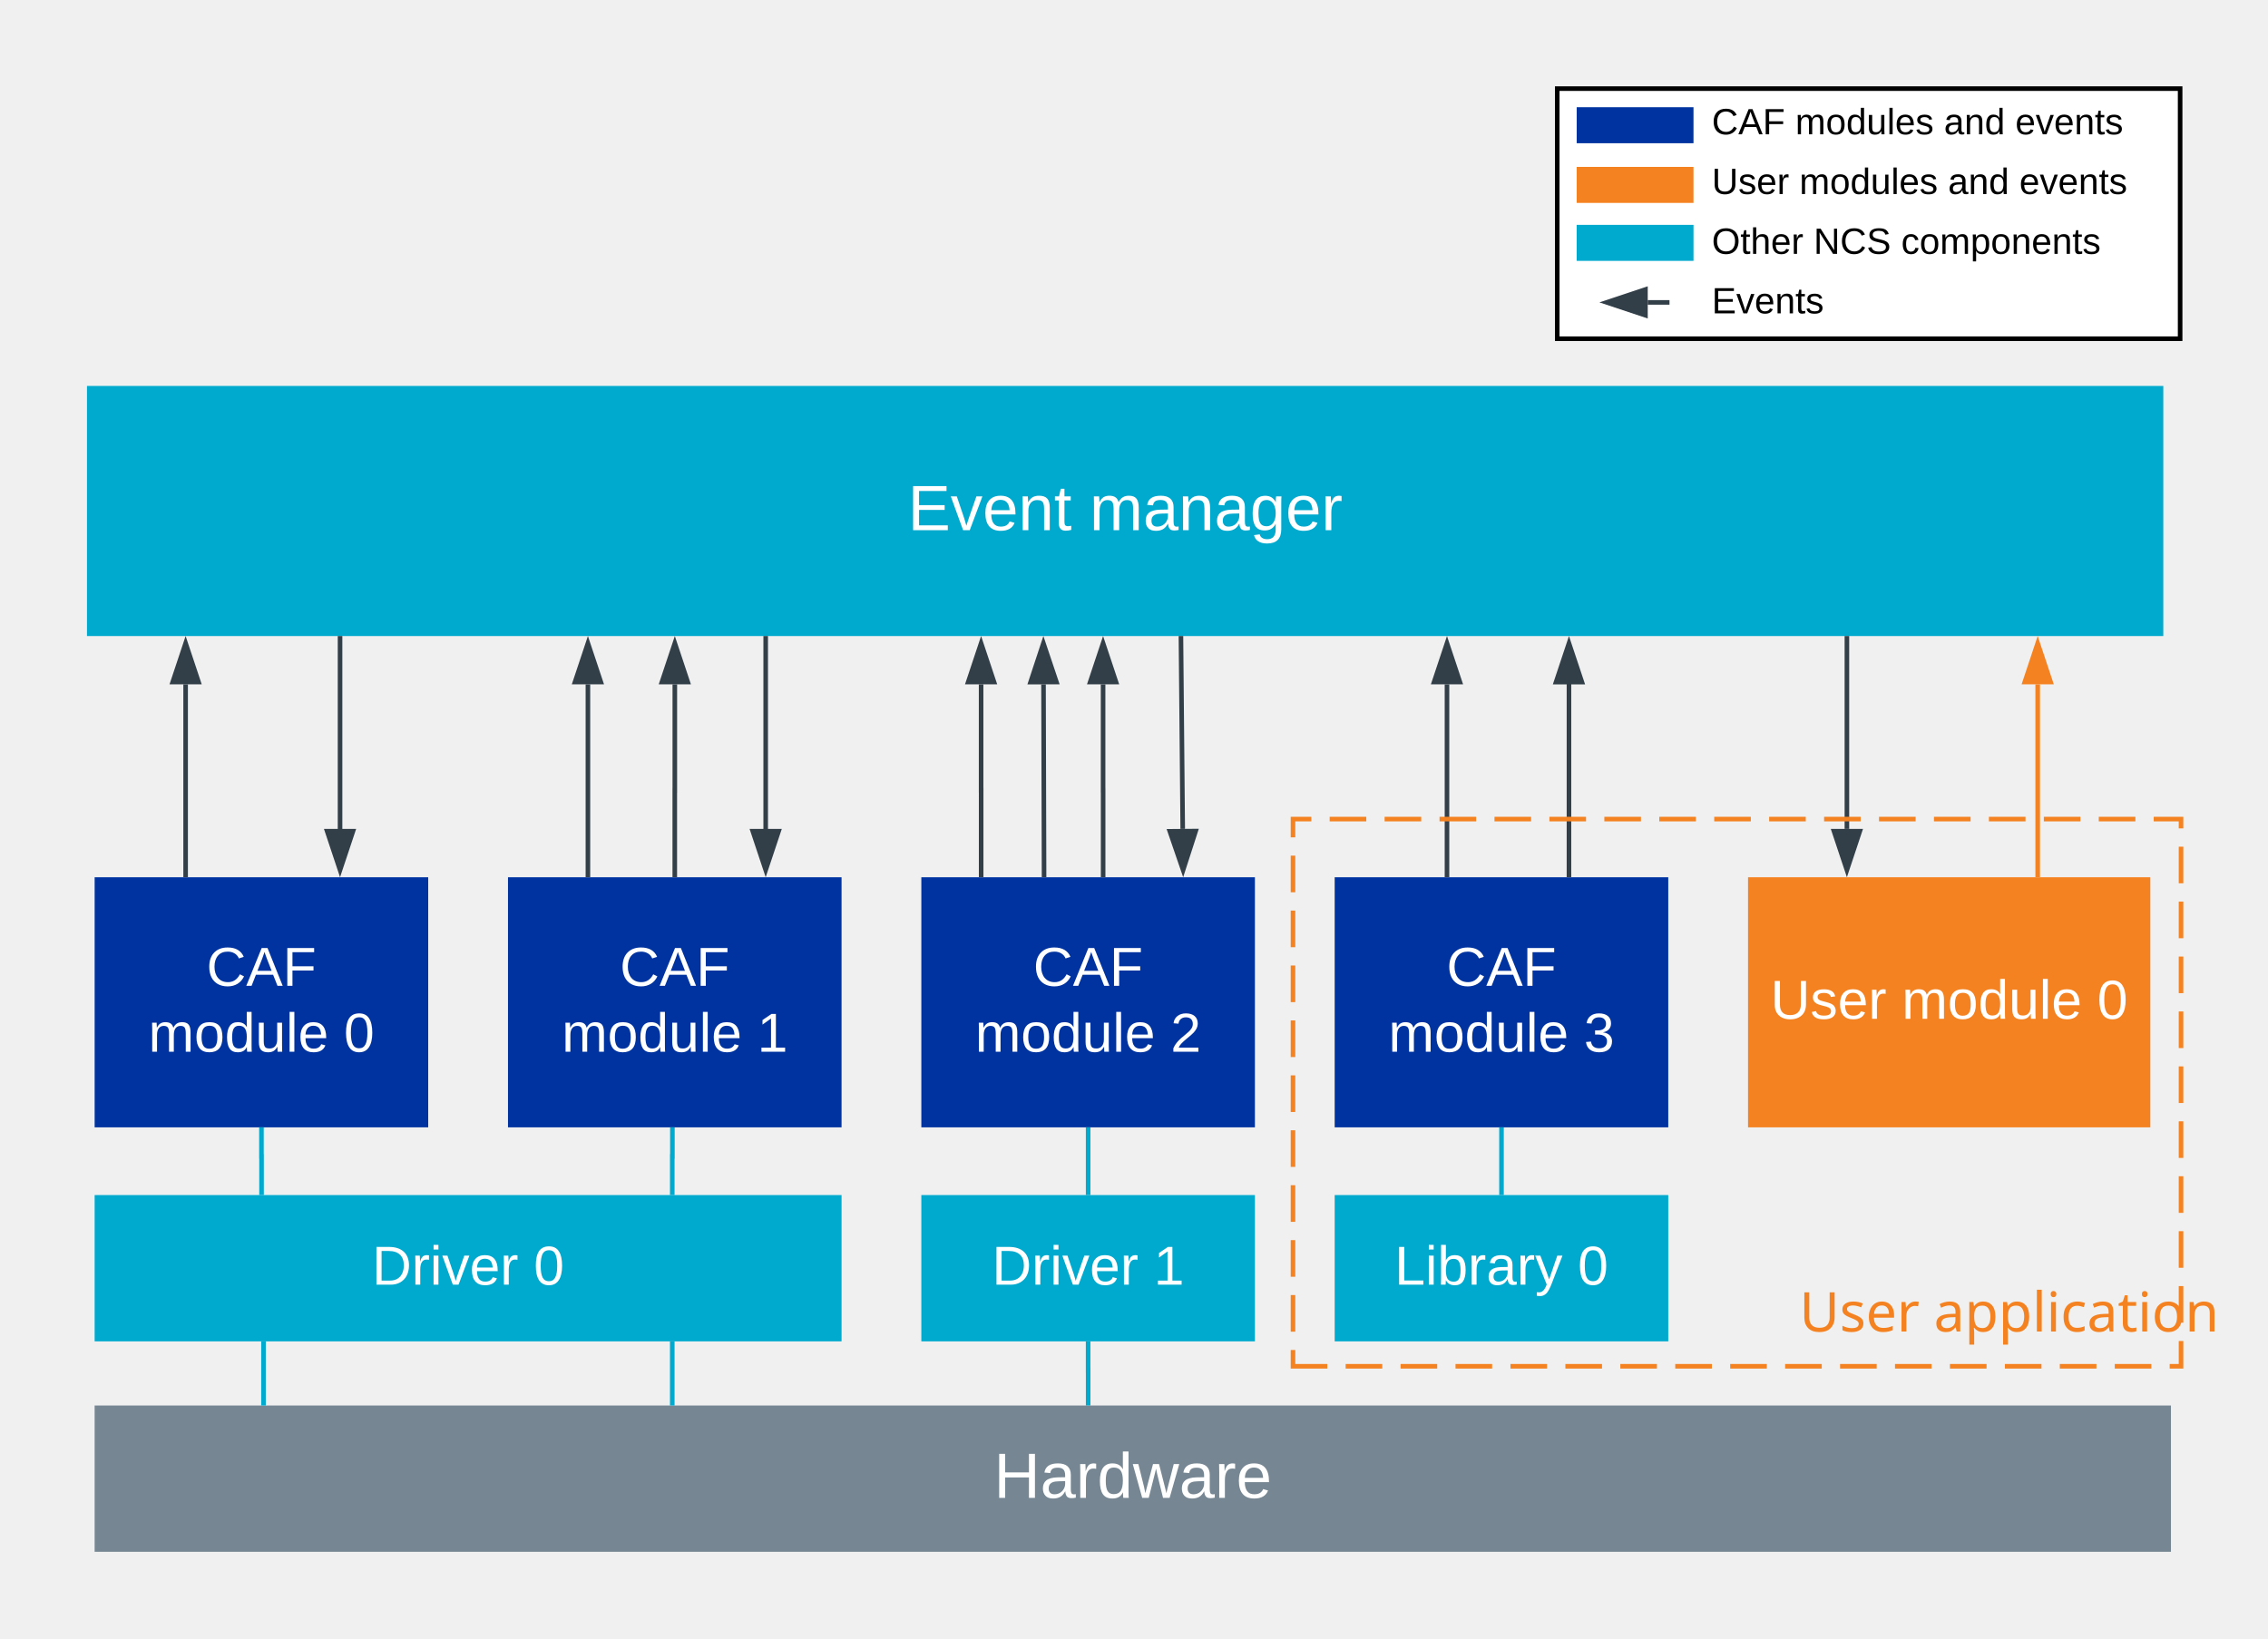
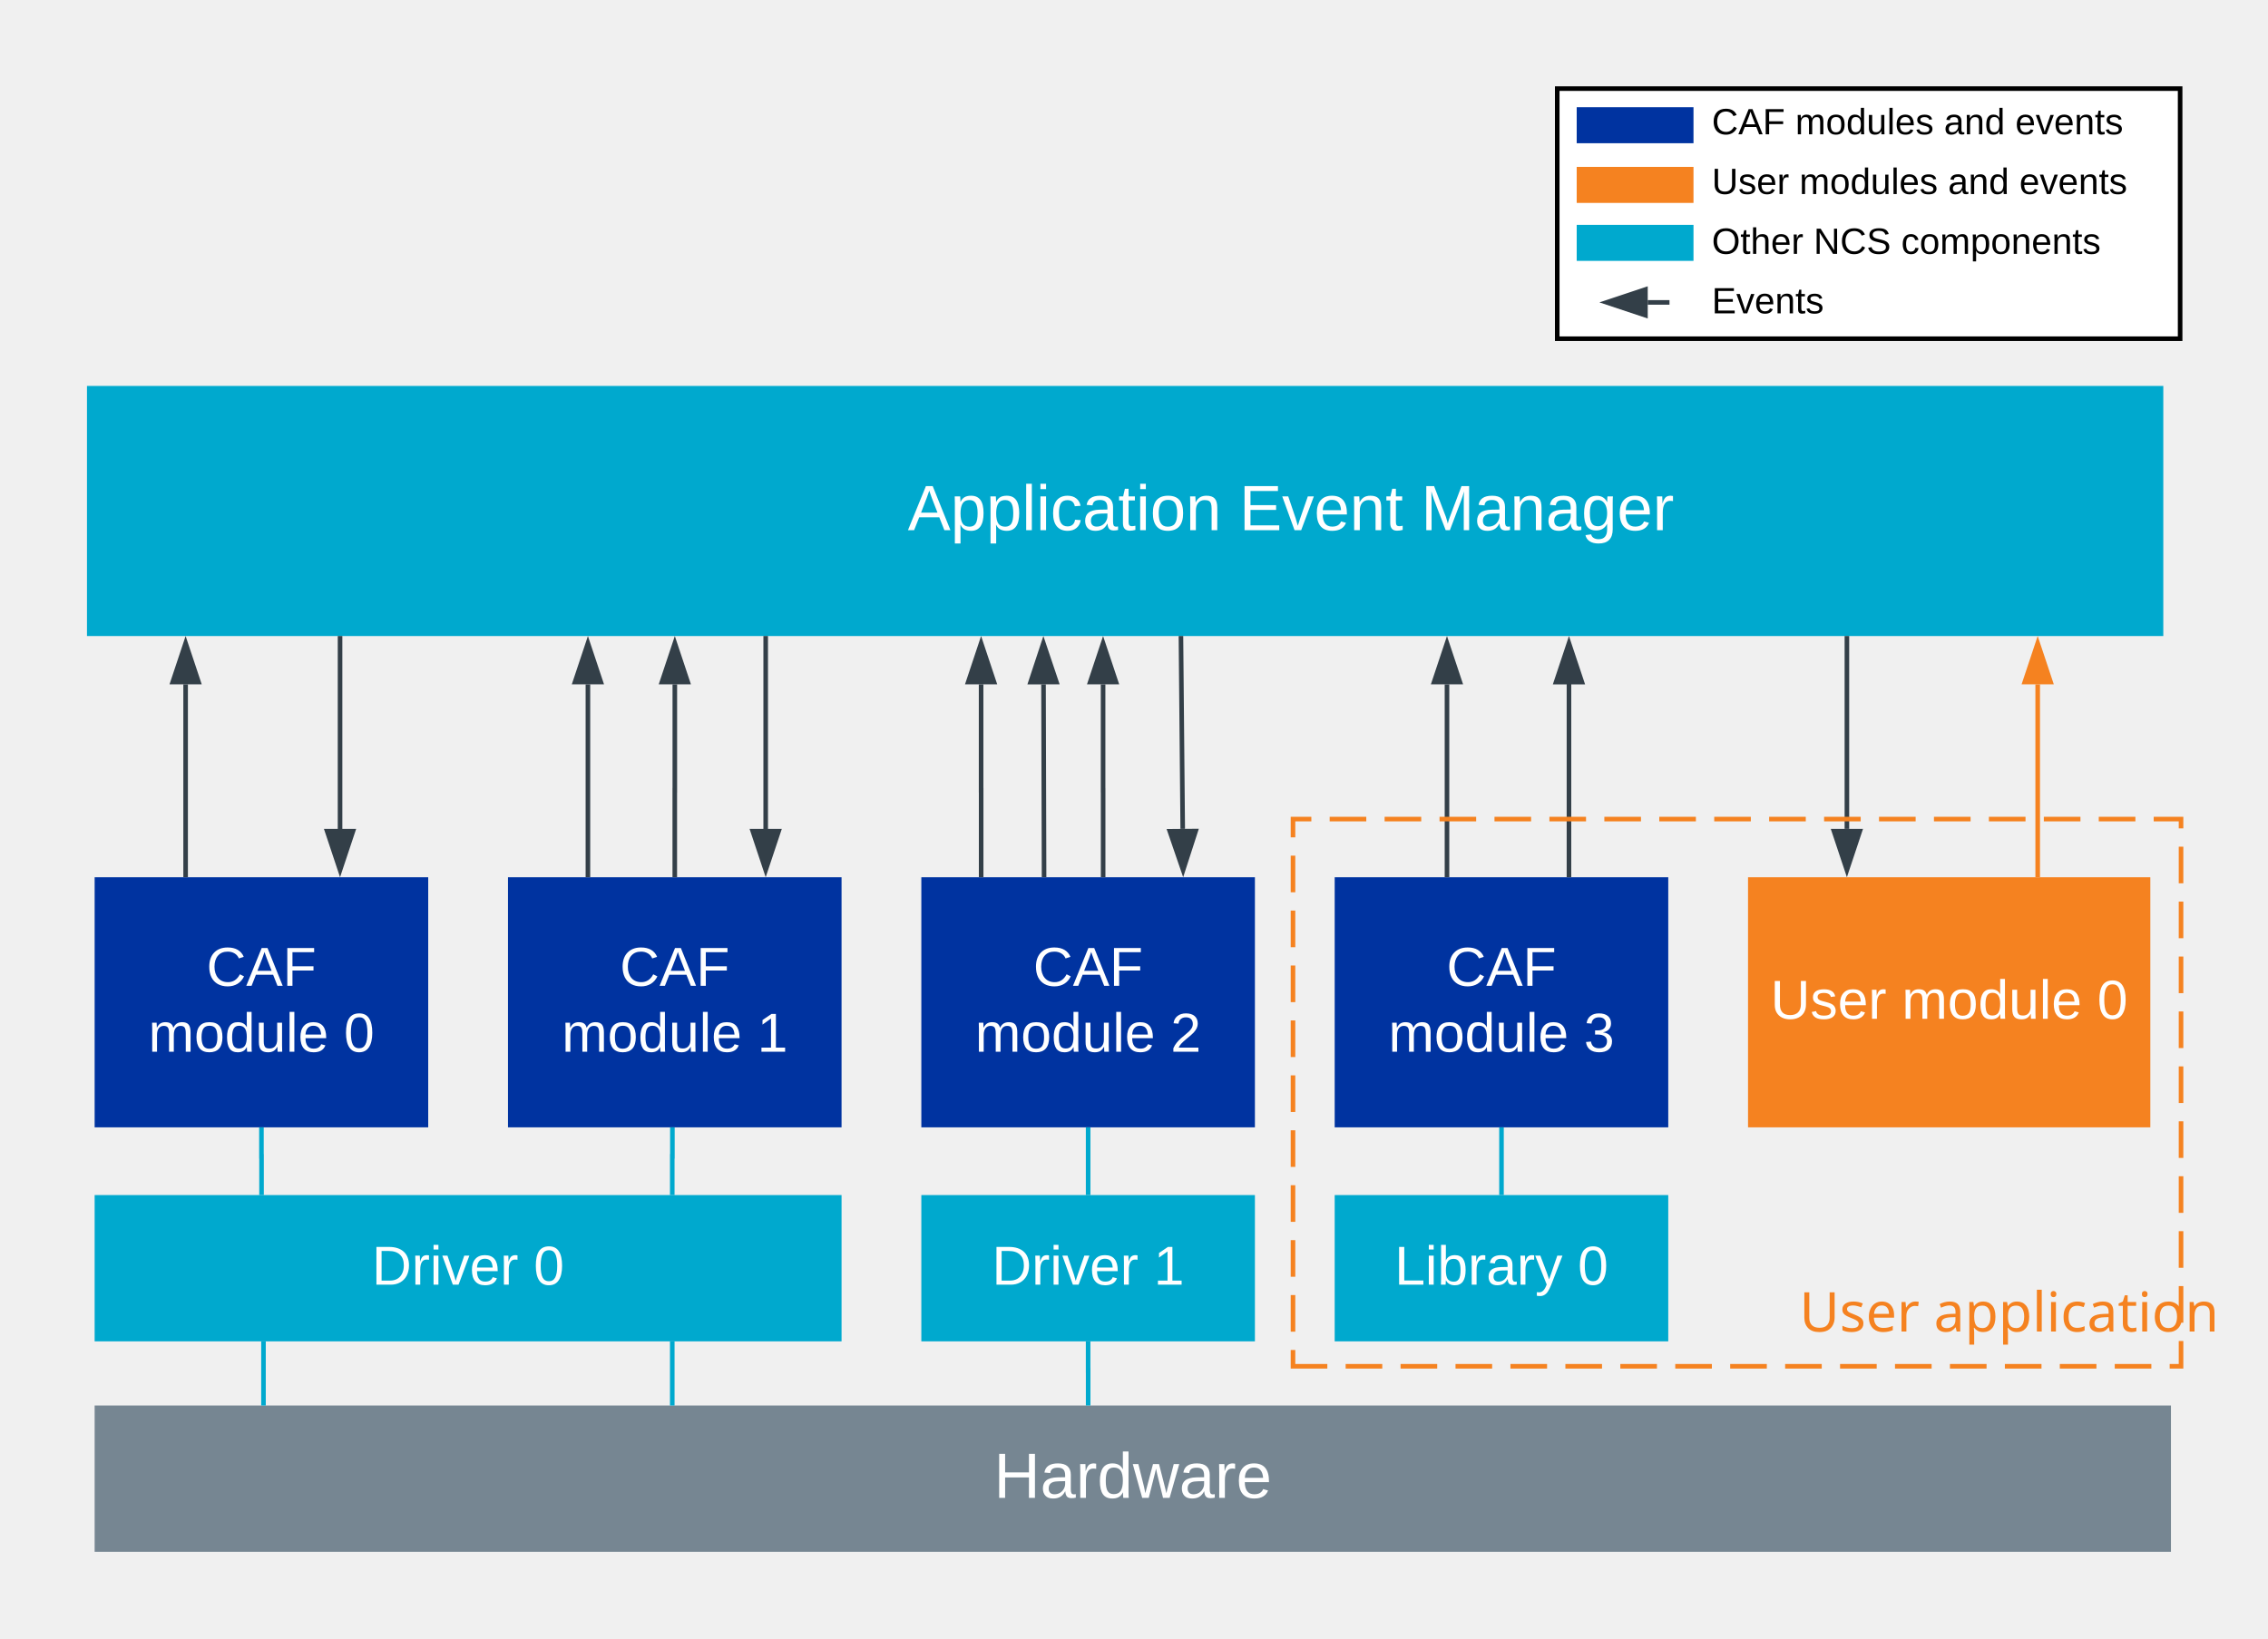
<svg xmlns="http://www.w3.org/2000/svg" xmlns:xlink="http://www.w3.org/1999/xlink" width="6.881in" height="4.973in" viewBox="0 0 495.414 358.024" xml:space="preserve" color-interpolation-filters="sRGB" class="st20">
  <style type="text/css">
	
		.st1 {fill:#00a9ce;stroke:none;stroke-width:1}
		.st2 {fill:#ffffff;font-family:Arial;font-size:1.167em}
		.st3 {fill:#0033a0;stroke:none;stroke-width:1}
		.st4 {fill:#feffff;font-family:Arial;font-size:1em}
		.st5 {font-size:1em}
		.st6 {fill:#ffffff;font-family:Arial;font-size:1em}
		.st7 {fill:#f58220;stroke:none;stroke-width:1}
		.st8 {fill:#768692;stroke:none;stroke-width:1}
		.st9 {marker-end:url(#mrkr13-33);stroke:#333f48;stroke-linecap:butt;stroke-width:1}
		.st10 {fill:#333f48;fill-opacity:1;stroke:#333f48;stroke-opacity:1;stroke-width:0.284}
		.st11 {marker-end:url(#mrkr13-59);stroke:#f58220;stroke-linecap:butt;stroke-width:1}
		.st12 {fill:#f58220;fill-opacity:1;stroke:#f58220;stroke-opacity:1;stroke-width:0.284}
		.st13 {stroke:#00a9ce;stroke-linecap:butt;stroke-width:1}
		.st14 {marker-start:url(#mrkr13-92);stroke:#333f48;stroke-linecap:butt;stroke-width:1}
		.st15 {fill:none;stroke:#f58220;stroke-dasharray:7,5;stroke-width:1}
		.st16 {fill:#f58220;font-family:Calibri;font-size:1em}
		.st17 {fill:#ffffff;stroke:#000000;stroke-width:1}
		.st18 {fill:none;stroke:none;stroke-width:1}
		.st19 {fill:#000000;font-family:Arial;font-size:0.667em}
		.st20 {fill:none;fill-rule:evenodd;font-size:12px;overflow:visible;stroke-linecap:square;stroke-miterlimit:3}
	
	</style>
  <defs id="Markers">
    <g id="lend13">
      <path d="M 3 1 L 0 0 L 3 -1 L 3 1 " style="stroke:none" />
    </g>
    <marker id="mrkr13-33" class="st10" refX="-10.56" orient="auto" markerUnits="strokeWidth" overflow="visible">
      <use xlink:href="#lend13" transform="scale(-3.52,-3.52) " />
    </marker>
    <marker id="mrkr13-59" class="st12" refX="-10.56" orient="auto" markerUnits="strokeWidth" overflow="visible">
      <use xlink:href="#lend13" transform="scale(-3.52,-3.52) " />
    </marker>
    <marker id="mrkr13-92" class="st10" refX="10.2" orient="auto" markerUnits="strokeWidth" overflow="visible">
      <use xlink:href="#lend13" transform="scale(3.52) " />
    </marker>
  </defs>
  <g>
    <g id="shape6-1" transform="translate(19,-219.073)">
      <rect x="0" y="303.383" width="453.543" height="54.64" class="st1" />
-       <text x="179.3" y="334.9" class="st2">Event manager</text>
+       <text x="179.3" y="334.9" class="st2">Application Event Manager</text>
    </g>
    <g id="shape7-4" transform="translate(20.673,-111.733)">
      <rect x="0" y="303.383" width="72.864" height="54.64" class="st3" />
      <text x="24.43" y="327.1" class="st4">CAF <tspan x="11.75" dy="1.2em" class="st5">module 0</tspan>
      </text>
    </g>
    <g id="shape8-8" transform="translate(110.963,-111.733)">
      <rect x="0" y="303.383" width="72.864" height="54.64" class="st3" />
      <text x="24.43" y="327.1" class="st4">CAF <tspan x="11.75" dy="1.2em" class="st5">module 1</tspan>
      </text>
    </g>
    <g id="shape9-12" transform="translate(201.254,-111.733)">
      <rect x="0" y="303.383" width="72.864" height="54.64" class="st3" />
      <text x="24.43" y="327.1" class="st6">CAF <tspan x="11.75" dy="1.2em" class="st5">module 2</tspan>
      </text>
    </g>
    <g id="shape10-16" transform="translate(381.835,-111.733)">
      <rect x="0" y="303.383" width="87.874" height="54.64" class="st7" />
      <text x="4.92" y="334.3" class="st6">User module 0</text>
    </g>
    <g id="shape11-19" transform="translate(20.673,-64.9757)">
      <rect x="0" y="326.061" width="163.155" height="31.963" class="st1" />
      <text x="60.57" y="345.64" class="st6">Driver 0</text>
    </g>
    <g id="shape12-22" transform="translate(201.254,-64.9757)">
      <rect x="0" y="326.061" width="72.864" height="31.963" class="st1" />
      <text x="15.43" y="345.64" class="st6">Driver 1</text>
    </g>
    <g id="shape13-25" transform="translate(20.673,-19)">
      <rect x="0" y="326.061" width="453.543" height="31.963" class="st8" />
      <text x="196.43" y="346.24" class="st2">Hardware</text>
    </g>
    <g id="shape24-28" transform="translate(221.399,-166.374)">
      <path d="M-7.08 358.02 L-7.08 339.02 L-7.09 339.02 L-7.09 315.88" class="st9" />
    </g>
    <g id="shape25-34" transform="translate(235.072,-166.374)">
      <path d="M-7.01 358.02 L-7.13 315.88" class="st9" />
    </g>
    <g id="shape26-39" transform="translate(248.045,-166.374)">
      <path d="M-7.08 358.02 L-7.08 339.02 L-7.09 339.02 L-7.09 315.88" class="st9" />
    </g>
    <g id="shape27-44" transform="translate(251.12,-219.073)">
      <path d="M6.84 358.02 L7.23 400.16" class="st9" />
    </g>
    <g id="shape28-49" transform="translate(396.34,-219.073)">
      <path d="M7.09 358.02 L7.09 400.16" class="st9" />
    </g>
    <g id="shape29-54" transform="translate(438.017,-166.374)">
      <path d="M7.09 358.02 L7.09 315.88" class="st11" />
    </g>
    <g id="shape32-60" transform="translate(153.945,-111.733)">
      <path d="M-7.07 358.02 L-7.07 364.36 L-7.1 364.36 L-7.1 372.82" class="st13" />
    </g>
    <g id="shape33-63" transform="translate(230.599,-111.733)">
      <path d="M7.09 358.02 L7.09 372.82" class="st13" />
    </g>
    <g id="shape39-66" transform="translate(50.0289,-111.733)">
      <path d="M7.08 358.02 L7.08 364.36 L7.1 364.36 L7.1 372.82" class="st13" />
    </g>
    <g id="shape45-69" transform="translate(291.544,-111.733)">
      <rect x="0" y="303.383" width="72.864" height="54.64" class="st3" />
      <text x="24.43" y="327.1" class="st6">CAF <tspan x="11.75" dy="1.2em" class="st5">module 3</tspan>
      </text>
    </g>
    <g id="shape48-73" transform="translate(50.4646,-65.056)">
      <path d="M7.09 358.1 L7.09 372.12" class="st13" />
    </g>
    <g id="shape50-76" transform="translate(139.756,-65.056)">
      <path d="M7.09 358.1 L7.09 372.12" class="st13" />
    </g>
    <g id="shape54-79" transform="translate(230.603,-65.056)">
      <path d="M7.08 358.1 L7.08 364.44 L7.09 364.44 L7.09 372.12" class="st13" />
    </g>
    <g id="shape57-82" transform="translate(140.316,-166.374)">
      <path d="M7.08 358.02 L7.08 339.02 L7.09 339.02 L7.09 315.88" class="st9" />
    </g>
    <g id="shape58-87" transform="translate(160.165,-166.374)">
      <path d="M7.09 347.82 L7.09 347.46 L7.09 305.32" class="st14" />
    </g>
    <g id="shape59-93" transform="translate(121.331,-166.374)">
      <path d="M7.09 358.02 L7.09 315.88" class="st9" />
    </g>
    <g id="shape60-98" transform="translate(308.984,-166.374)">
      <path d="M7.09 358.02 L7.09 315.88" class="st9" />
    </g>
    <g id="shape61-103" transform="translate(335.63,-219.073)">
      <path d="M7.09 368.22 L7.09 368.58 L7.09 410.72" class="st14" />
    </g>
    <g id="shape62-108" transform="translate(67.189,-166.374)">
      <path d="M7.09 347.82 L7.09 347.46 L7.09 305.32" class="st14" />
    </g>
    <g id="shape63-113" transform="translate(33.4567,-166.374)">
      <path d="M7.09 358.02 L7.09 315.88" class="st9" />
    </g>
    <g id="shape71-118" transform="translate(282.437,-59.5276)">
      <path d="M0 358.02 L193.98 358.02 L193.98 238.47 L0 238.47 L0 358.02 Z" class="st15" />
      <text x="110.62" y="350.42" class="st16">User application</text>
    </g>
    <g id="shape72-121" transform="translate(291.544,-64.9757)">
      <rect x="0" y="326.061" width="72.864" height="31.963" class="st1" />
      <text x="13.09" y="345.64" class="st6">Library 0</text>
    </g>
    <g id="shape73-124" transform="translate(320.89,-96.9387)">
      <path d="M7.09 358.02 L7.09 343.23" class="st13" />
    </g>
    <g id="shape74-127" transform="translate(340.157,-284.032)">
      <rect x="0" y="303.383" width="136.063" height="54.64" class="st17" />
    </g>
    <g id="shape75-129" transform="translate(344.409,-313.702)">
      <rect x="0" y="350.155" width="25.512" height="7.869" class="st7" />
    </g>
    <g id="shape76-131" transform="translate(344.409,-301.039)">
      <rect x="0" y="350.155" width="25.512" height="7.869" class="st1" />
    </g>
    <g id="shape79-133" transform="translate(369.921,-297.037)">
      <rect x="0" y="342.15" width="106.299" height="15.874" class="st18" />
      <text x="4" y="352.49" class="st19">Other NCS components</text>
    </g>
    <g id="shape82-136" transform="translate(364.677,-284.882)">
      <path d="M0 350.94 L-4.75 350.94" class="st9" />
    </g>
    <g id="shape83-141" transform="translate(369.921,-310.11)">
      <rect x="0" y="342.15" width="106.299" height="15.874" class="st18" />
      <text x="4" y="352.49" class="st19">User modules and events</text>
    </g>
    <g id="shape84-144" transform="translate(369.921,-284.032)">
      <rect x="0" y="342.15" width="106.299" height="15.874" class="st18" />
      <text x="4" y="352.49" class="st19">Events</text>
    </g>
    <g id="shape86-147" transform="translate(344.409,-326.741)">
      <rect x="0" y="350.155" width="25.512" height="7.869" class="st3" />
    </g>
    <g id="shape87-149" transform="translate(369.921,-323.15)">
      <rect x="0" y="342.15" width="106.299" height="15.874" class="st18" />
      <text x="4" y="352.49" class="st19">CAF modules and events</text>
    </g>
  </g>
</svg>
